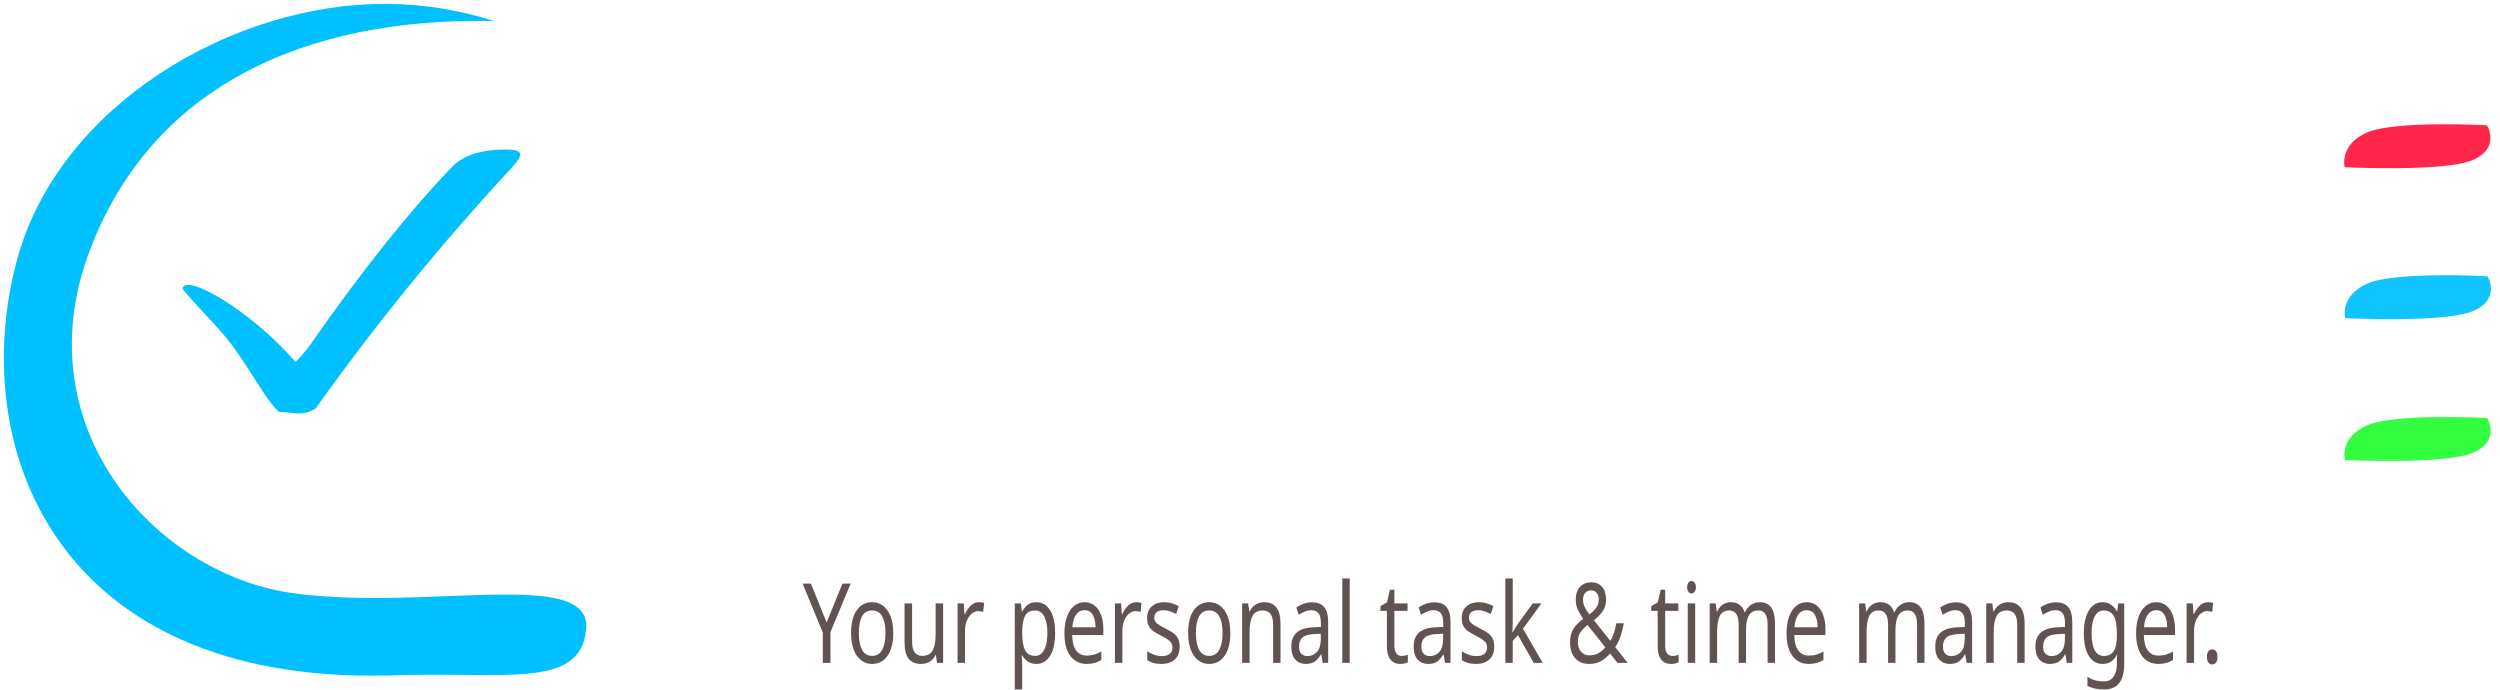
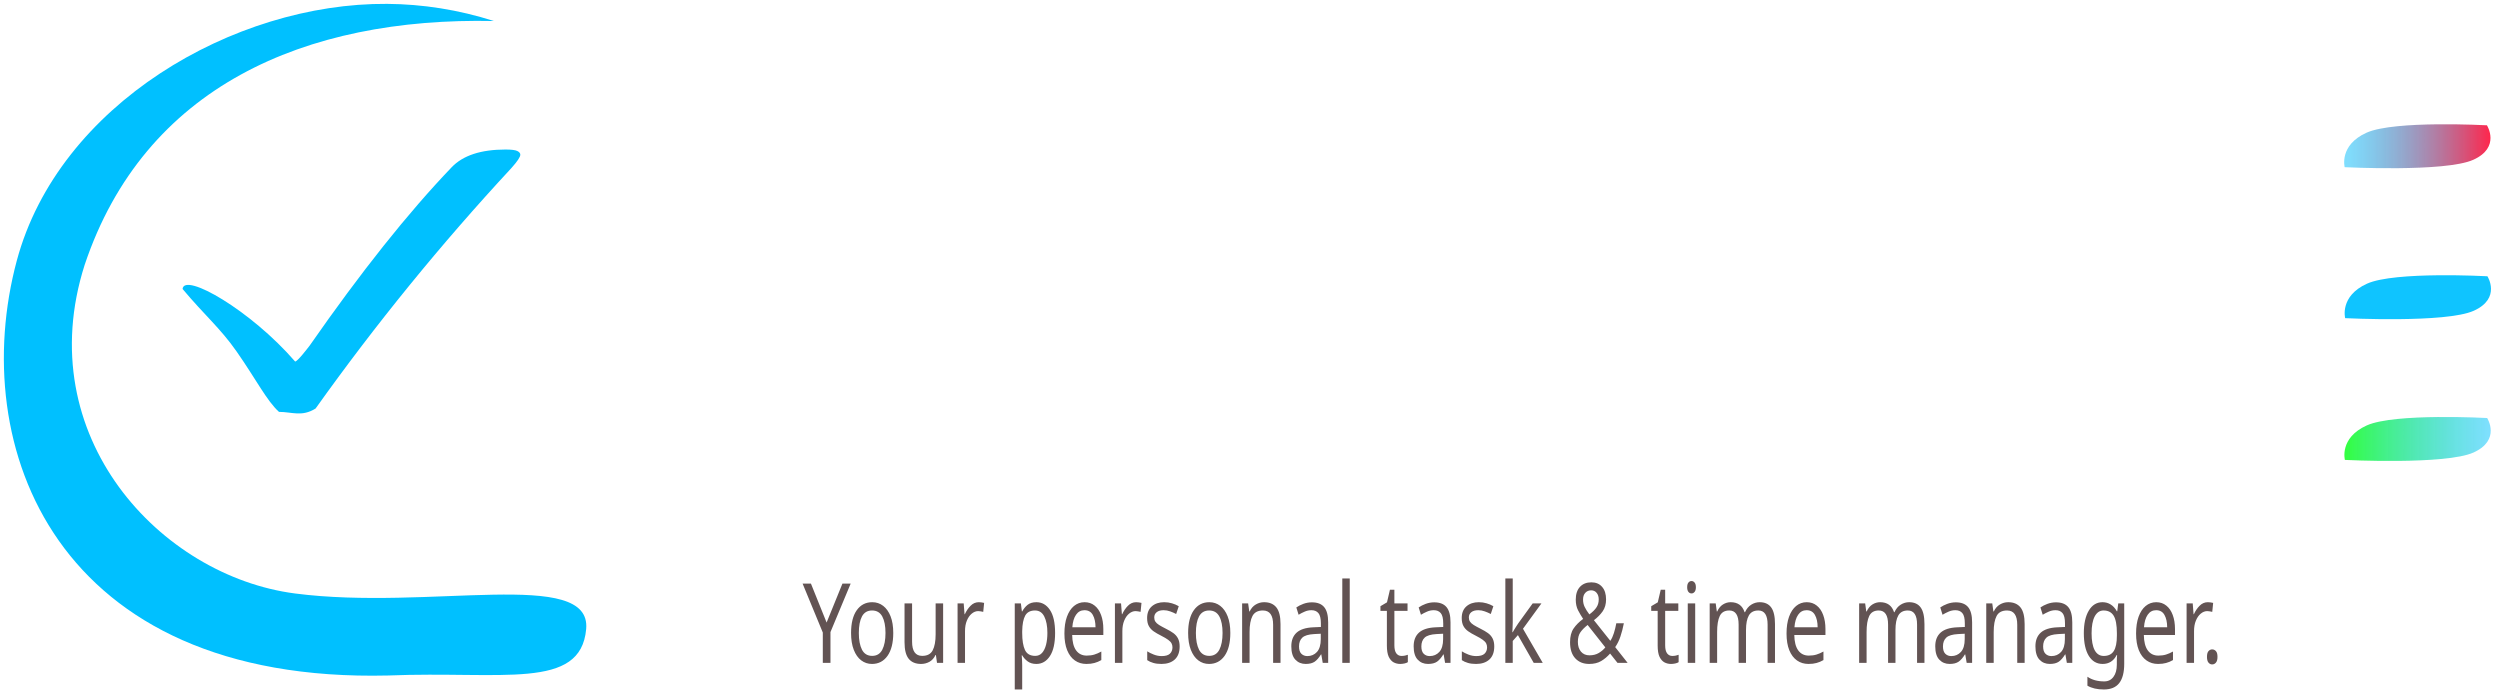
<svg xmlns="http://www.w3.org/2000/svg" xmlns:xlink="http://www.w3.org/1999/xlink" width="647.192" height="178.574" id="svg2" version="1.1">
  <defs id="defs4">
+     <linearGradient id="linearGradient3797">
+       <stop style="stop-color:#33ff40;stop-opacity:1;" offset="0" id="stop3799" />
+       <stop style="stop-color:#00c0ff;stop-opacity:0.5;" offset="1" id="stop3801" />
+     </linearGradient>
+     <linearGradient id="linearGradient3783">
+       <stop style="stop-color:#00c0ff;stop-opacity:0.5;" offset="0" id="stop3785" />
+       <stop id="stop3795" offset="1" style="stop-color:#ff264c;stop-opacity:1;" />
+     </linearGradient>
    <linearGradient xlink:href="#linearGradient3763" id="linearGradient3795" gradientUnits="userSpaceOnUse" x1="468.919" y1="386.648" x2="652.707" y2="386.648" gradientTransform="translate(-137.3632,5.183517)" />
    <linearGradient id="linearGradient3763">
      <stop id="stop3765" offset="0" style="stop-color:#33ff40;stop-opacity:1;" />
      <stop style="stop-color:#00c0ff;stop-opacity:1;" offset="0.402" id="stop3769" />
      <stop id="stop3771" offset="1" style="stop-color:#ff264c;stop-opacity:1;" />
    </linearGradient>
+     <linearGradient xlink:href="#linearGradient3783" id="linearGradient3789" x1="629.248" y1="310.64" x2="667.13" y2="310.64" gradientUnits="userSpaceOnUse" />
+     <linearGradient xlink:href="#linearGradient3797" id="linearGradient3803" x1="629.308" y1="386.418" x2="667.19" y2="386.418" gradientUnits="userSpaceOnUse" />
  </defs>
  <g id="layer1" transform="translate(-22.39966,-272.7795)">
    <path style="opacity:0.568;fill:none;stroke:none" id="path3755" d="m 234.793,108.872 c 166.251,41.66 276.699,214.295 255.603,399.523" />
    <path style="font-size:medium;font-style:normal;font-variant:normal;font-weight:normal;font-stretch:normal;text-indent:0;text-align:start;text-decoration:none;line-height:normal;letter-spacing:normal;word-spacing:normal;text-transform:none;direction:ltr;block-progression:tb;writing-mode:lr-tb;text-anchor:start;baseline-shift:baseline;color:#000000;fill:#00c0ff;fill-opacity:1;stroke:none;stroke-width:22.027;marker:none;visibility:visible;display:inline;overflow:visible;enable-background:accumulate;font-family:Sans;-inkscape-font-specification:Sans" d="m 122.613,273.782 c 9.165,0.066 18.463,1.505 27.647,4.438 -49.016,-1.035 -90.498,17.069 -105.94,63.113 -14.184,44.417 19.662,80.567 54.454,85.085 34.792,4.519 76.795,-6.754 75.373,9.206 -1.422,15.96 -21.713,10.823 -51.257,12.026 C 36.619,449.735 13.846,388.306 26.751,340.238 37.584,299.892 82.896,273.497 122.613,273.782 z" id="path3757" />
    <flowRoot xml:space="preserve" id="flowRoot4425" style="font-size:40px;font-style:normal;font-variant:normal;font-weight:bold;font-stretch:normal;line-height:125%;letter-spacing:0px;word-spacing:0px;fill:#625353;fill-opacity:1;stroke:none;font-family:Sans;-inkscape-font-specification:Sans Bold" transform="matrix(1.080183,0,-0.00882336,2.141681,-102.2177,-356.7247)">
      <flowRegion id="flowRegion4427">
        <rect id="rect4429" width="441.8" height="79.312" x="250.167" y="293.554" style="font-style:normal;font-variant:normal;font-weight:bold;font-stretch:normal;fill:#625353;fill-opacity:1;font-family:Sans;-inkscape-font-specification:Sans Bold" />
      </flowRegion>
      <flowPara id="flowPara4431" style="font-size:56px;font-style:normal;font-variant:normal;font-weight:bold;font-stretch:normal;fill:#625353;fill-opacity:1;font-family:Sans;-inkscape-font-specification:Sans Bold">FlowgencyTM</flowPara>
    </flowRoot>
    <flowRoot xml:space="preserve" id="flowRoot4433" style="font-size:12px;font-style:normal;font-weight:normal;line-height:125%;letter-spacing:0px;word-spacing:0px;fill:#000000;fill-opacity:1;stroke:none;font-family:Sans">
      <flowRegion id="flowRegion4435">
        <rect id="rect4437" width="351.711" height="72.004" x="321.247" y="432.945" style="font-size:12px" />
      </flowRegion>
      <flowPara id="flowPara4439" />
    </flowRoot>
    <flowRoot xml:space="preserve" id="flowRoot4441" style="font-size:14px;font-style:normal;font-weight:normal;line-height:125%;letter-spacing:0px;word-spacing:0px;fill:#000000;fill-opacity:1;stroke:none;font-family:Sans">
      <flowRegion id="flowRegion4443">
        <rect id="rect4445" width="180.009" height="74.773" x="369.25" y="437.561" style="font-size:14px" />
      </flowRegion>
      <flowPara id="flowPara4447" />
    </flowRoot>
    <text xml:space="preserve" style="font-size:25.143px;font-style:normal;font-weight:normal;line-height:125%;letter-spacing:0px;word-spacing:0px;fill:#625353;fill-opacity:1;stroke:none;font-family:Sans;-inkscape-font-specification:Sans" x="263.098" y="388.759" id="text3013" transform="scale(0.8748433,1.143062)">
      <tspan x="263.098" y="388.759" id="tspan3785">Your personal task &amp; time manager.</tspan>
    </text>
    <path style="fill:#00c0ff;fill-opacity:1;stroke:none" d="m 153.283,311.488 c -6.369,8e-5 -11.015,1.523 -13.94,4.57 -11.275,11.766 -23.546,27.178 -36.803,46.224 -0.661,0.847 -3.128,4.087 -3.741,4.087 -11.483,-13.267 -28.717,-23.169 -29.136,-18.782 5.748,6.856 9.763,10.136 13.988,16.184 5.095,7.293 7.806,12.774 10.973,15.635 3.35,1e-5 5.919,1.356 9.474,-0.873 15.568,-21.84 32.456,-42.58 50.666,-62.219 1.557,-1.735 2.336,-2.892 2.336,-3.485 -1e-4,-0.381 -0.26,-0.703 -0.779,-0.957 -0.519,-0.254 -1.529,-0.383 -3.038,-0.383 z" id="rect2985" />
-     <path style="fill:#33ff40;fill-opacity:1;stroke:none" d="m 635.107,382.909 c -7.178,3.233 -5.666,8.931 -5.666,8.931 0,0 26.108,1.319 33.286,-1.914 7.178,-3.233 3.541,-8.931 3.541,-8.931 0,0 -23.984,-1.319 -31.162,1.914 z" id="rect3788-4-2" />
+     <path style="fill:url(#linearGradient3803);fill-opacity:1;stroke:none" d="m 635.107,382.909 c -7.178,3.233 -5.666,8.931 -5.666,8.931 0,0 26.108,1.319 33.286,-1.914 7.178,-3.233 3.541,-8.931 3.541,-8.931 0,0 -23.984,-1.319 -31.162,1.914 z" id="rect3788-4-2" />
    <path style="fill:#00c0ff;fill-opacity:0.941;stroke:none" d="m 635.177,346.212 c -7.178,3.233 -5.666,8.931 -5.666,8.931 0,0 26.108,1.319 33.286,-1.914 7.178,-3.233 3.541,-8.931 3.541,-8.931 0,0 -23.984,-1.319 -31.162,1.914 z" id="rect3788-4-2-3" />
-     <path style="fill:#ff264c;fill-opacity:1;stroke:none" d="m 635.047,307.131 c -7.178,3.233 -5.666,8.931 -5.666,8.931 0,0 26.108,1.319 33.286,-1.914 7.178,-3.233 3.541,-8.931 3.541,-8.931 0,0 -23.984,-1.319 -31.162,1.914 z" id="rect3788-4-2-3-1" />
+     <path style="fill:url(#linearGradient3789);fill-opacity:1;stroke:none" d="m 635.047,307.131 c -7.178,3.233 -5.666,8.931 -5.666,8.931 0,0 26.108,1.319 33.286,-1.914 7.178,-3.233 3.541,-8.931 3.541,-8.931 0,0 -23.984,-1.319 -31.162,1.914 z" id="rect3788-4-2-3-1" />
  </g>
</svg>
